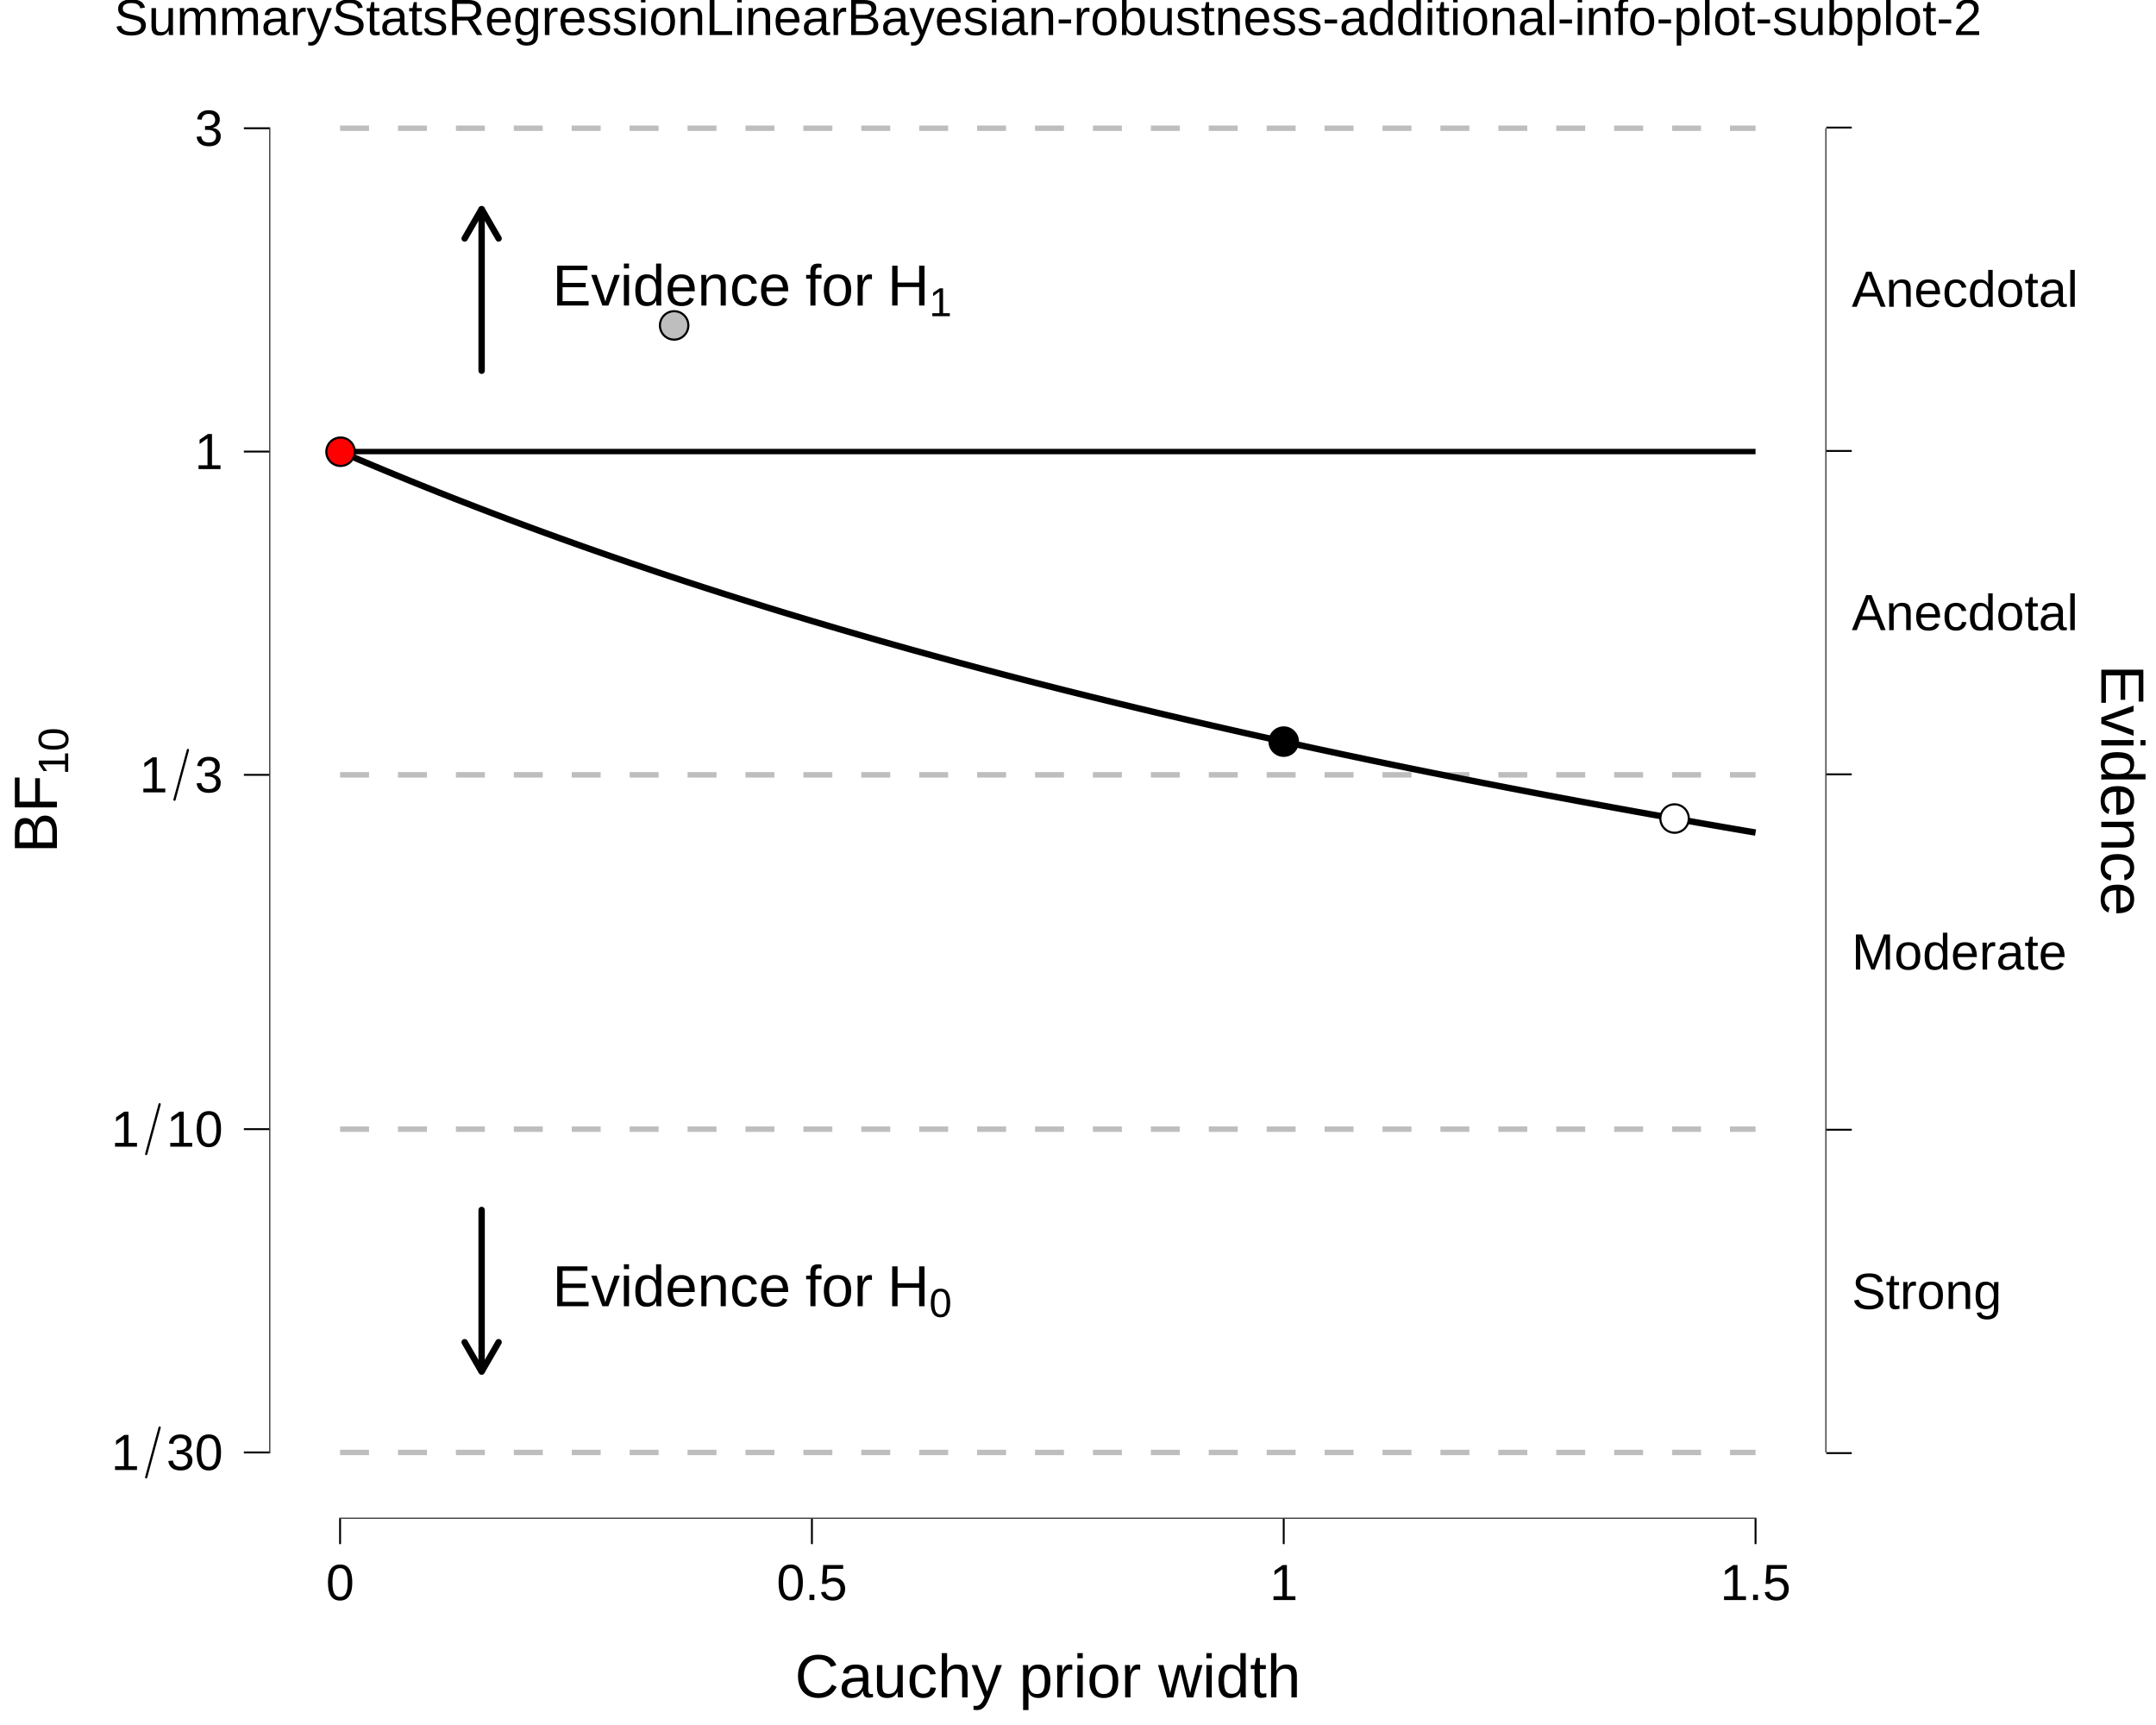
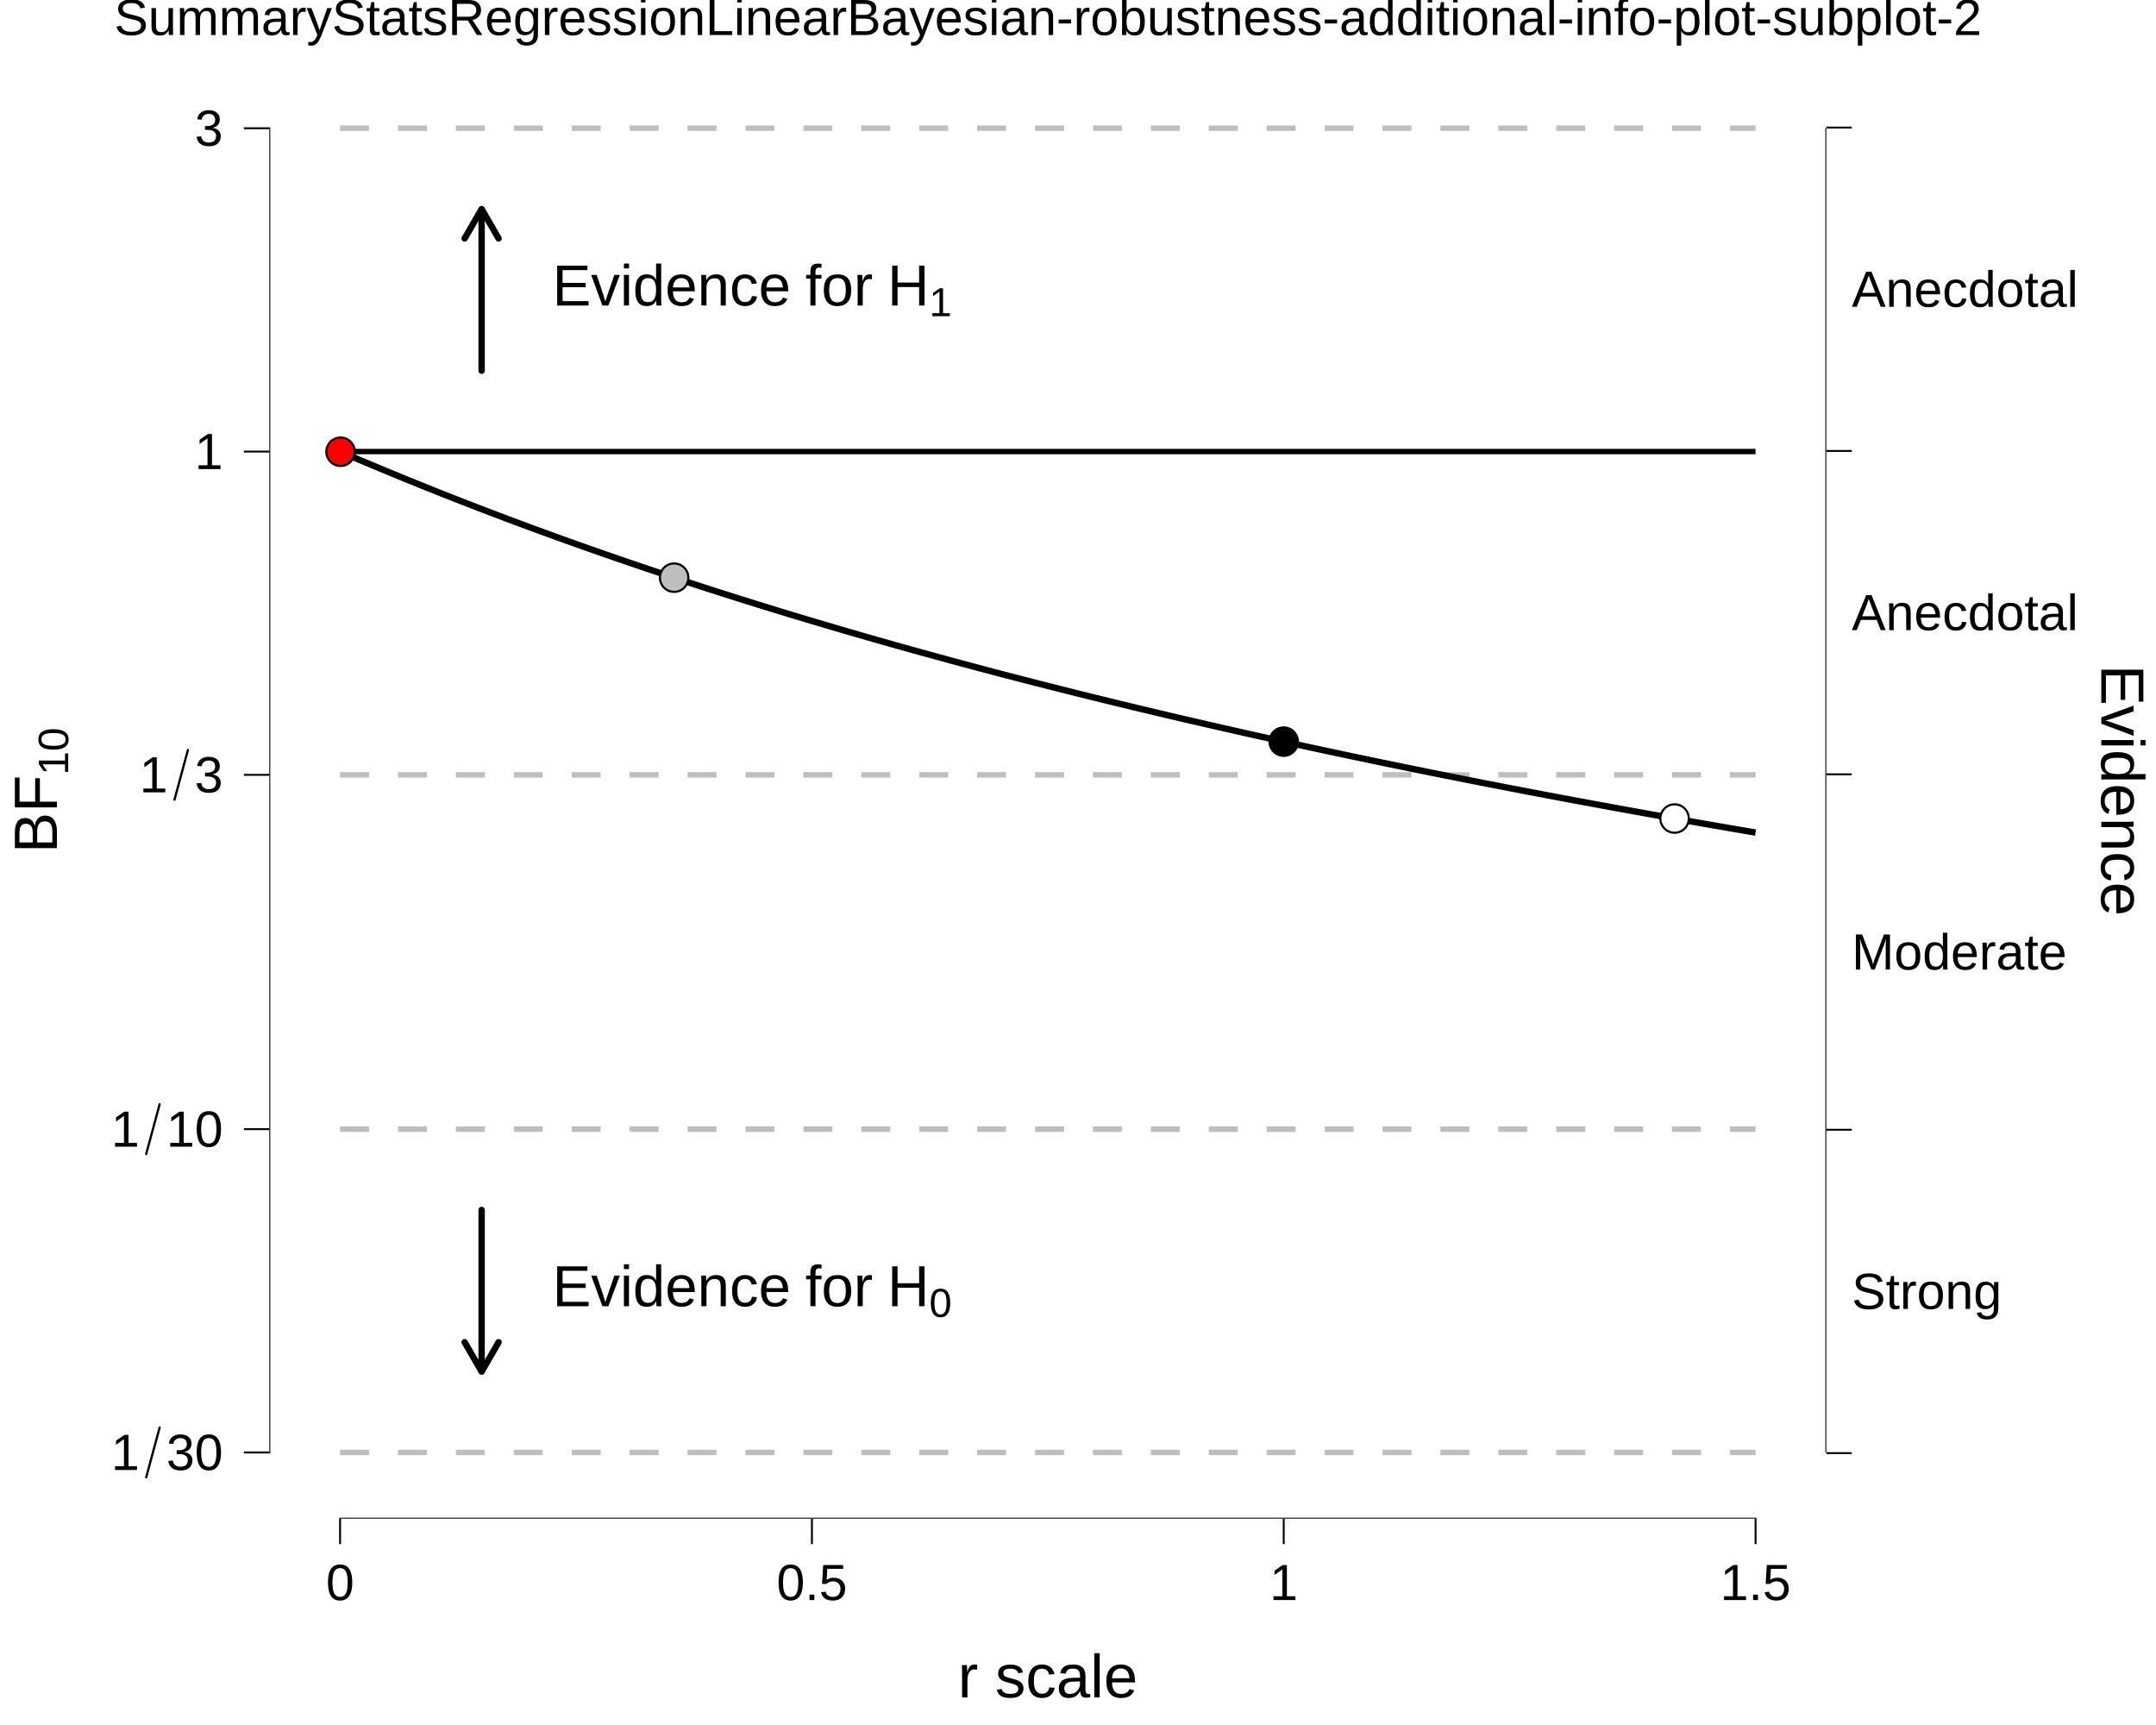
<svg xmlns="http://www.w3.org/2000/svg" viewBox="0 0 720.00 576.00">
  <defs>
    <style type="text/css">
    line, polyline, polygon, path, rect, circle {
      fill: none;
      stroke: #000000;
      stroke-linecap: round;
      stroke-linejoin: round;
      stroke-miterlimit: 10.00;
    }
  </style>
  </defs>
  <rect width="100%" height="100%" style="stroke: none; fill: #FFFFFF;" />
  <rect x="0.00" y="0.00" width="720.00" height="576.00" style="stroke-width: 10.67; stroke: none;" />
  <defs>
    <clipPath id="cpODkuOTR8NjA5LjkwfDUwNy4xMHwyMC43MQ==">
      <rect x="89.94" y="20.71" width="519.96" height="486.38" />
    </clipPath>
  </defs>
  <rect x="89.94" y="20.71" width="519.96" height="486.38" style="stroke-width: 10.67; stroke: none;" clip-path="url(#cpODkuOTR8NjA5LjkwfDUwNy4xMHwyMC43MQ==)" />
  <polyline points="89.94,431.01 609.90,431.01 " style="stroke-width: 0.00; stroke: none; stroke-linecap: butt;" clip-path="url(#cpODkuOTR8NjA5LjkwfDUwNy4xMHwyMC43MQ==)" />
  <polyline points="89.94,317.88 609.90,317.88 " style="stroke-width: 0.00; stroke: none; stroke-linecap: butt;" clip-path="url(#cpODkuOTR8NjA5LjkwfDUwNy4xMHwyMC43MQ==)" />
  <polyline points="89.94,204.75 609.90,204.75 " style="stroke-width: 0.00; stroke: none; stroke-linecap: butt;" clip-path="url(#cpODkuOTR8NjA5LjkwfDUwNy4xMHwyMC43MQ==)" />
  <polyline points="89.94,96.80 609.90,96.80 " style="stroke-width: 0.00; stroke: none; stroke-linecap: butt;" clip-path="url(#cpODkuOTR8NjA5LjkwfDUwNy4xMHwyMC43MQ==)" />
  <polyline points="192.36,507.10 192.36,20.71 " style="stroke-width: 0.00; stroke: none; stroke-linecap: butt;" clip-path="url(#cpODkuOTR8NjA5LjkwfDUwNy4xMHwyMC43MQ==)" />
  <polyline points="349.92,507.10 349.92,20.71 " style="stroke-width: 0.00; stroke: none; stroke-linecap: butt;" clip-path="url(#cpODkuOTR8NjA5LjkwfDUwNy4xMHwyMC43MQ==)" />
  <polyline points="507.48,507.10 507.48,20.71 " style="stroke-width: 0.00; stroke: none; stroke-linecap: butt;" clip-path="url(#cpODkuOTR8NjA5LjkwfDUwNy4xMHwyMC43MQ==)" />
  <polyline points="89.94,484.99 609.90,484.99 " style="stroke-width: 0.00; stroke: none; stroke-linecap: butt;" clip-path="url(#cpODkuOTR8NjA5LjkwfDUwNy4xMHwyMC43MQ==)" />
  <polyline points="89.94,377.04 609.90,377.04 " style="stroke-width: 0.00; stroke: none; stroke-linecap: butt;" clip-path="url(#cpODkuOTR8NjA5LjkwfDUwNy4xMHwyMC43MQ==)" />
  <polyline points="89.94,258.73 609.90,258.73 " style="stroke-width: 0.00; stroke: none; stroke-linecap: butt;" clip-path="url(#cpODkuOTR8NjA5LjkwfDUwNy4xMHwyMC43MQ==)" />
  <polyline points="89.94,150.78 609.90,150.78 " style="stroke-width: 0.00; stroke: none; stroke-linecap: butt;" clip-path="url(#cpODkuOTR8NjA5LjkwfDUwNy4xMHwyMC43MQ==)" />
  <polyline points="89.94,42.82 609.90,42.82 " style="stroke-width: 0.00; stroke: none; stroke-linecap: butt;" clip-path="url(#cpODkuOTR8NjA5LjkwfDUwNy4xMHwyMC43MQ==)" />
  <polyline points="113.57,507.10 113.57,20.71 " style="stroke-width: 0.00; stroke: none; stroke-linecap: butt;" clip-path="url(#cpODkuOTR8NjA5LjkwfDUwNy4xMHwyMC43MQ==)" />
  <polyline points="271.14,507.10 271.14,20.71 " style="stroke-width: 0.00; stroke: none; stroke-linecap: butt;" clip-path="url(#cpODkuOTR8NjA5LjkwfDUwNy4xMHwyMC43MQ==)" />
  <polyline points="428.70,507.10 428.70,20.71 " style="stroke-width: 0.00; stroke: none; stroke-linecap: butt;" clip-path="url(#cpODkuOTR8NjA5LjkwfDUwNy4xMHwyMC43MQ==)" />
  <polyline points="586.27,507.10 586.27,20.71 " style="stroke-width: 0.00; stroke: none; stroke-linecap: butt;" clip-path="url(#cpODkuOTR8NjA5LjkwfDUwNy4xMHwyMC43MQ==)" />
  <line x1="113.57" y1="484.99" x2="586.27" y2="484.99" style="stroke-width: 1.81; stroke: #BEBEBE; stroke-dasharray: 9.67,9.67; stroke-linecap: butt;" clip-path="url(#cpODkuOTR8NjA5LjkwfDUwNy4xMHwyMC43MQ==)" />
  <line x1="113.57" y1="377.04" x2="586.27" y2="377.04" style="stroke-width: 1.81; stroke: #BEBEBE; stroke-dasharray: 9.67,9.67; stroke-linecap: butt;" clip-path="url(#cpODkuOTR8NjA5LjkwfDUwNy4xMHwyMC43MQ==)" />
  <line x1="113.57" y1="258.73" x2="586.27" y2="258.73" style="stroke-width: 1.81; stroke: #BEBEBE; stroke-dasharray: 9.67,9.67; stroke-linecap: butt;" clip-path="url(#cpODkuOTR8NjA5LjkwfDUwNy4xMHwyMC43MQ==)" />
  <line x1="113.57" y1="150.78" x2="586.27" y2="150.78" style="stroke-width: 1.81; stroke-linecap: butt;" clip-path="url(#cpODkuOTR8NjA5LjkwfDUwNy4xMHwyMC43MQ==)" />
  <line x1="113.57" y1="42.82" x2="586.27" y2="42.82" style="stroke-width: 1.81; stroke: #BEBEBE; stroke-dasharray: 9.67,9.67; stroke-linecap: butt;" clip-path="url(#cpODkuOTR8NjA5LjkwfDUwNy4xMHwyMC43MQ==)" />
  <polyline points="113.73,150.84 114.92,151.35 116.10,151.86 117.28,152.37 118.47,152.87 119.65,153.38 120.84,153.88 122.02,154.38 123.21,154.88 124.39,155.37 125.57,155.87 126.76,156.36 127.94,156.86 129.13,157.35 130.31,157.84 131.50,158.33 132.68,158.82 133.86,159.30 135.05,159.79 136.23,160.27 137.42,160.75 138.60,161.23 139.79,161.71 140.97,162.19 142.15,162.66 143.34,163.14 144.52,163.61 145.71,164.09 146.89,164.56 148.08,165.03 149.26,165.49 150.44,165.96 151.63,166.43 152.81,166.89 154.00,167.35 155.18,167.81 156.37,168.27 157.55,168.73 158.74,169.19 159.92,169.65 161.10,170.10 162.29,170.55 163.47,171.01 164.66,171.46 165.84,171.91 167.03,172.36 168.21,172.80 169.39,173.25 170.58,173.69 171.76,174.14 172.95,174.58 174.13,175.02 175.32,175.46 176.50,175.90 177.68,176.33 178.87,176.77 180.05,177.21 181.24,177.64 182.42,178.07 183.61,178.50 184.79,178.93 185.97,179.36 187.16,179.79 188.34,180.21 189.53,180.64 190.71,181.06 191.90,181.49 193.08,181.91 194.26,182.33 195.45,182.75 196.63,183.17 197.82,183.58 199.00,184.00 200.19,184.41 201.37,184.83 202.55,185.24 203.74,185.65 204.92,186.06 206.11,186.47 207.29,186.88 208.48,187.29 209.66,187.69 210.84,188.10 212.03,188.50 213.21,188.90 214.40,189.30 215.58,189.70 216.77,190.10 217.95,190.50 219.13,190.90 220.32,191.30 221.50,191.69 222.69,192.08 223.87,192.48 225.06,192.87 226.24,193.26 227.42,193.65 228.61,194.04 229.79,194.43 230.98,194.81 232.16,195.20 233.35,195.58 234.53,195.97 235.71,196.35 236.90,196.73 238.08,197.11 239.27,197.49 240.45,197.87 241.64,198.25 242.82,198.62 244.00,199.00 245.19,199.37 246.37,199.75 247.56,200.12 248.74,200.49 249.93,200.86 251.11,201.23 252.29,201.60 253.48,201.97 254.66,202.34 255.85,202.70 257.03,203.07 258.22,203.43 259.40,203.79 260.58,204.16 261.77,204.52 262.95,204.88 264.14,205.24 265.32,205.60 266.51,205.95 267.69,206.31 268.87,206.67 270.06,207.02 271.24,207.38 272.43,207.73 273.61,208.08 274.80,208.43 275.98,208.78 277.16,209.13 278.35,209.48 279.53,209.83 280.72,210.18 281.90,210.52 283.09,210.87 284.27,211.21 285.45,211.55 286.64,211.90 287.82,212.24 289.01,212.58 290.19,212.92 291.38,213.26 292.56,213.60 293.74,213.94 294.93,214.27 296.11,214.61 297.30,214.94 298.48,215.28 299.67,215.61 300.85,215.94 302.03,216.27 303.22,216.61 304.40,216.94 305.59,217.27 306.77,217.59 307.96,217.92 309.14,218.25 310.32,218.57 311.51,218.90 312.69,219.22 313.88,219.55 315.06,219.87 316.25,220.19 317.43,220.52 318.61,220.84 319.80,221.16 320.98,221.48 322.17,221.79 323.35,222.11 324.54,222.43 325.72,222.74 326.90,223.06 328.09,223.37 329.27,223.69 330.46,224.00 331.64,224.31 332.83,224.63 334.01,224.94 335.19,225.25 336.38,225.56 337.56,225.86 338.75,226.17 339.93,226.48 341.12,226.79 342.30,227.09 343.49,227.40 344.67,227.70 345.85,228.01 347.04,228.31 348.22,228.61 349.41,228.91 350.59,229.21 351.78,229.51 352.96,229.81 354.14,230.11 355.33,230.41 356.51,230.71 357.70,231.00 358.88,231.30 360.07,231.60 361.25,231.89 362.43,232.18 363.62,232.48 364.80,232.77 365.99,233.06 367.17,233.35 368.36,233.64 369.54,233.93 370.72,234.22 371.91,234.51 373.09,234.80 374.28,235.09 375.46,235.37 376.65,235.66 377.83,235.95 379.01,236.23 380.20,236.52 381.38,236.80 382.57,237.08 383.75,237.36 384.94,237.65 386.12,237.93 387.30,238.21 388.49,238.49 389.67,238.77 390.86,239.05 392.04,239.32 393.23,239.60 394.41,239.88 395.59,240.15 396.78,240.43 397.96,240.70 399.15,240.98 400.33,241.25 401.52,241.53 402.70,241.80 403.88,242.07 405.07,242.34 406.25,242.61 407.44,242.88 408.62,243.15 409.81,243.42 410.99,243.69 412.17,243.96 413.36,244.22 414.54,244.49 415.73,244.76 416.91,245.02 418.10,245.29 419.28,245.55 420.46,245.82 421.65,246.08 422.83,246.34 424.02,246.61 425.20,246.87 426.39,247.13 427.57,247.39 428.75,247.65 429.94,247.91 431.12,248.17 432.31,248.43 433.49,248.68 434.68,248.94 435.86,249.20 437.04,249.45 438.23,249.71 439.41,249.96 440.60,250.22 441.78,250.47 442.97,250.73 444.15,250.98 445.33,251.23 446.52,251.48 447.70,251.74 448.89,251.99 450.07,252.24 451.26,252.49 452.44,252.74 453.62,252.98 454.81,253.23 455.99,253.48 457.18,253.73 458.36,253.98 459.55,254.22 460.73,254.47 461.91,254.71 463.10,254.96 464.28,255.20 465.47,255.45 466.65,255.69 467.84,255.93 469.02,256.17 470.20,256.42 471.39,256.66 472.57,256.90 473.76,257.14 474.94,257.38 476.13,257.62 477.31,257.86 478.49,258.10 479.68,258.33 480.86,258.57 482.05,258.81 483.23,259.05 484.42,259.28 485.60,259.52 486.78,259.75 487.97,259.99 489.15,260.22 490.34,260.46 491.52,260.69 492.71,260.92 493.89,261.15 495.07,261.39 496.26,261.62 497.44,261.85 498.63,262.08 499.81,262.31 501.00,262.54 502.18,262.77 503.36,263.00 504.55,263.23 505.73,263.45 506.92,263.68 508.10,263.91 509.29,264.14 510.47,264.36 511.65,264.59 512.84,264.81 514.02,265.04 515.21,265.26 516.39,265.49 517.58,265.71 518.76,265.93 519.94,266.16 521.13,266.38 522.31,266.60 523.50,266.82 524.68,267.04 525.87,267.27 527.05,267.49 528.24,267.71 529.42,267.92 530.60,268.14 531.79,268.36 532.97,268.58 534.16,268.80 535.34,269.02 536.53,269.23 537.71,269.45 538.89,269.67 540.08,269.88 541.26,270.10 542.45,270.31 543.63,270.53 544.82,270.74 546.00,270.96 547.18,271.17 548.37,271.38 549.55,271.59 550.74,271.81 551.92,272.02 553.11,272.23 554.29,272.44 555.47,272.65 556.66,272.86 557.84,273.07 559.03,273.28 560.21,273.49 561.40,273.70 562.58,273.91 563.76,274.12 564.95,274.32 566.13,274.53 567.32,274.74 568.50,274.95 569.69,275.15 570.87,275.36 572.05,275.56 573.24,275.77 574.42,275.97 575.61,276.18 576.79,276.38 577.98,276.58 579.16,276.79 580.34,276.99 581.53,277.19 582.71,277.40 583.90,277.60 585.08,277.80 586.27,278.00 " style="stroke-width: 2.13; stroke-linecap: butt;" clip-path="url(#cpODkuOTR8NjA5LjkwfDUwNy4xMHwyMC43MQ==)" />
  <circle cx="113.73" cy="150.84" r="3.56pt" style="stroke-width: 0.71; fill: #FF0000;" clip-path="url(#cpODkuOTR8NjA5LjkwfDUwNy4xMHwyMC43MQ==)" />
-   <circle cx="225.13" cy="108.66" r="3.56pt" style="stroke-width: 0.71; fill: #BEBEBE;" clip-path="url(#cpODkuOTR8NjA5LjkwfDUwNy4xMHwyMC43MQ==)" />
+   <circle cx="225.13" cy="192.89" r="3.56pt" style="stroke-width: 0.71; fill: #BEBEBE;" clip-path="url(#cpODkuOTR8NjA5LjkwfDUwNy4xMHwyMC43MQ==)" />
  <circle cx="428.70" cy="247.64" r="3.56pt" style="stroke-width: 0.71; fill: #000000;" clip-path="url(#cpODkuOTR8NjA5LjkwfDUwNy4xMHwyMC43MQ==)" />
  <circle cx="559.23" cy="273.32" r="3.56pt" style="stroke-width: 0.71; fill: #FFFFFF;" clip-path="url(#cpODkuOTR8NjA5LjkwfDUwNy4xMHwyMC43MQ==)" />
  <line x1="160.84" y1="404.02" x2="160.84" y2="458.00" style="stroke-width: 2.13; stroke-linejoin: bevel;" clip-path="url(#cpODkuOTR8NjA5LjkwfDUwNy4xMHwyMC43MQ==)" />
  <polyline points="155.17,448.18 160.84,458.00 166.51,448.18 " style="stroke-width: 2.13; stroke-linejoin: bevel;" clip-path="url(#cpODkuOTR8NjA5LjkwfDUwNy4xMHwyMC43MQ==)" />
  <line x1="160.84" y1="123.79" x2="160.84" y2="69.81" style="stroke-width: 2.13; stroke-linejoin: bevel;" clip-path="url(#cpODkuOTR8NjA5LjkwfDUwNy4xMHwyMC43MQ==)" />
  <polyline points="166.51,79.63 160.84,69.81 155.17,79.63 " style="stroke-width: 2.13; stroke-linejoin: bevel;" clip-path="url(#cpODkuOTR8NjA5LjkwfDUwNy4xMHwyMC43MQ==)" />
  <g clip-path="url(#cpODkuOTR8NjA5LjkwfDUwNy4xMHwyMC43MQ==)">
    <text x="184.48" y="436.17" style="font-size: 19.35px; font-family: Liberation Sans;" textLength="12.91px" lengthAdjust="spacingAndGlyphs">E</text>
  </g>
  <g clip-path="url(#cpODkuOTR8NjA5LjkwfDUwNy4xMHwyMC43MQ==)">
    <text x="197.38" y="436.17" style="font-size: 19.35px; font-family: Liberation Sans;" textLength="9.67px" lengthAdjust="spacingAndGlyphs">v</text>
  </g>
  <g clip-path="url(#cpODkuOTR8NjA5LjkwfDUwNy4xMHwyMC43MQ==)">
    <text x="207.06" y="436.17" style="font-size: 19.35px; font-family: Liberation Sans;" textLength="4.30px" lengthAdjust="spacingAndGlyphs">i</text>
  </g>
  <g clip-path="url(#cpODkuOTR8NjA5LjkwfDUwNy4xMHwyMC43MQ==)">
    <text x="211.35" y="436.17" style="font-size: 19.35px; font-family: Liberation Sans;" textLength="10.77px" lengthAdjust="spacingAndGlyphs">d</text>
  </g>
  <g clip-path="url(#cpODkuOTR8NjA5LjkwfDUwNy4xMHwyMC43MQ==)">
    <text x="222.12" y="436.17" style="font-size: 19.35px; font-family: Liberation Sans;" textLength="10.77px" lengthAdjust="spacingAndGlyphs">e</text>
  </g>
  <g clip-path="url(#cpODkuOTR8NjA5LjkwfDUwNy4xMHwyMC43MQ==)">
    <text x="232.88" y="436.17" style="font-size: 19.35px; font-family: Liberation Sans;" textLength="10.77px" lengthAdjust="spacingAndGlyphs">n</text>
  </g>
  <g clip-path="url(#cpODkuOTR8NjA5LjkwfDUwNy4xMHwyMC43MQ==)">
    <text x="243.65" y="436.17" style="font-size: 19.35px; font-family: Liberation Sans;" textLength="9.67px" lengthAdjust="spacingAndGlyphs">c</text>
  </g>
  <g clip-path="url(#cpODkuOTR8NjA5LjkwfDUwNy4xMHwyMC43MQ==)">
    <text x="253.32" y="436.17" style="font-size: 19.35px; font-family: Liberation Sans;" textLength="10.77px" lengthAdjust="spacingAndGlyphs">e</text>
  </g>
  <g clip-path="url(#cpODkuOTR8NjA5LjkwfDUwNy4xMHwyMC43MQ==)">
    <text x="264.09" y="436.17" style="font-size: 19.35px; font-family: Symbola;" textLength="4.84px" lengthAdjust="spacingAndGlyphs"> </text>
  </g>
  <g clip-path="url(#cpODkuOTR8NjA5LjkwfDUwNy4xMHwyMC43MQ==)">
    <text x="268.93" y="436.17" style="font-size: 19.35px; font-family: Liberation Sans;" textLength="22.58px" lengthAdjust="spacingAndGlyphs">for</text>
  </g>
  <g clip-path="url(#cpODkuOTR8NjA5LjkwfDUwNy4xMHwyMC43MQ==)">
    <text x="291.51" y="436.17" style="font-size: 19.35px; font-family: Symbola;" textLength="4.84px" lengthAdjust="spacingAndGlyphs"> </text>
  </g>
  <g clip-path="url(#cpODkuOTR8NjA5LjkwfDUwNy4xMHwyMC43MQ==)">
    <text x="296.35" y="436.17" style="font-size: 19.35px; font-family: Liberation Sans;" textLength="13.97px" lengthAdjust="spacingAndGlyphs">H</text>
  </g>
  <g clip-path="url(#cpODkuOTR8NjA5LjkwfDUwNy4xMHwyMC43MQ==)">
    <text x="310.32" y="439.75" style="font-size: 13.54px; font-family: Liberation Sans;" textLength="7.53px" lengthAdjust="spacingAndGlyphs">0</text>
  </g>
  <g clip-path="url(#cpODkuOTR8NjA5LjkwfDUwNy4xMHwyMC43MQ==)">
    <text x="184.48" y="102.02" style="font-size: 19.35px; font-family: Liberation Sans;" textLength="12.91px" lengthAdjust="spacingAndGlyphs">E</text>
  </g>
  <g clip-path="url(#cpODkuOTR8NjA5LjkwfDUwNy4xMHwyMC43MQ==)">
    <text x="197.38" y="102.02" style="font-size: 19.35px; font-family: Liberation Sans;" textLength="9.67px" lengthAdjust="spacingAndGlyphs">v</text>
  </g>
  <g clip-path="url(#cpODkuOTR8NjA5LjkwfDUwNy4xMHwyMC43MQ==)">
    <text x="207.06" y="102.02" style="font-size: 19.35px; font-family: Liberation Sans;" textLength="4.30px" lengthAdjust="spacingAndGlyphs">i</text>
  </g>
  <g clip-path="url(#cpODkuOTR8NjA5LjkwfDUwNy4xMHwyMC43MQ==)">
    <text x="211.35" y="102.02" style="font-size: 19.35px; font-family: Liberation Sans;" textLength="10.77px" lengthAdjust="spacingAndGlyphs">d</text>
  </g>
  <g clip-path="url(#cpODkuOTR8NjA5LjkwfDUwNy4xMHwyMC43MQ==)">
    <text x="222.12" y="102.02" style="font-size: 19.35px; font-family: Liberation Sans;" textLength="10.77px" lengthAdjust="spacingAndGlyphs">e</text>
  </g>
  <g clip-path="url(#cpODkuOTR8NjA5LjkwfDUwNy4xMHwyMC43MQ==)">
    <text x="232.88" y="102.02" style="font-size: 19.35px; font-family: Liberation Sans;" textLength="10.77px" lengthAdjust="spacingAndGlyphs">n</text>
  </g>
  <g clip-path="url(#cpODkuOTR8NjA5LjkwfDUwNy4xMHwyMC43MQ==)">
    <text x="243.65" y="102.02" style="font-size: 19.35px; font-family: Liberation Sans;" textLength="9.67px" lengthAdjust="spacingAndGlyphs">c</text>
  </g>
  <g clip-path="url(#cpODkuOTR8NjA5LjkwfDUwNy4xMHwyMC43MQ==)">
    <text x="253.32" y="102.02" style="font-size: 19.35px; font-family: Liberation Sans;" textLength="10.77px" lengthAdjust="spacingAndGlyphs">e</text>
  </g>
  <g clip-path="url(#cpODkuOTR8NjA5LjkwfDUwNy4xMHwyMC43MQ==)">
    <text x="264.09" y="102.02" style="font-size: 19.35px; font-family: Symbola;" textLength="4.84px" lengthAdjust="spacingAndGlyphs"> </text>
  </g>
  <g clip-path="url(#cpODkuOTR8NjA5LjkwfDUwNy4xMHwyMC43MQ==)">
    <text x="268.93" y="102.02" style="font-size: 19.35px; font-family: Liberation Sans;" textLength="22.58px" lengthAdjust="spacingAndGlyphs">for</text>
  </g>
  <g clip-path="url(#cpODkuOTR8NjA5LjkwfDUwNy4xMHwyMC43MQ==)">
    <text x="291.51" y="102.02" style="font-size: 19.35px; font-family: Symbola;" textLength="4.84px" lengthAdjust="spacingAndGlyphs"> </text>
  </g>
  <g clip-path="url(#cpODkuOTR8NjA5LjkwfDUwNy4xMHwyMC43MQ==)">
    <text x="296.35" y="102.02" style="font-size: 19.35px; font-family: Liberation Sans;" textLength="13.97px" lengthAdjust="spacingAndGlyphs">H</text>
  </g>
  <g clip-path="url(#cpODkuOTR8NjA5LjkwfDUwNy4xMHwyMC43MQ==)">
    <text x="310.32" y="105.59" style="font-size: 13.54px; font-family: Liberation Sans;" textLength="7.53px" lengthAdjust="spacingAndGlyphs">1</text>
  </g>
  <line x1="113.26" y1="507.10" x2="586.58" y2="507.10" style="stroke-width: 0.64; stroke-linecap: butt;" clip-path="url(#cpODkuOTR8NjA5LjkwfDUwNy4xMHwyMC43MQ==)" />
  <line x1="89.94" y1="485.31" x2="89.94" y2="42.50" style="stroke-width: 0.64; stroke-linecap: butt;" clip-path="url(#cpODkuOTR8NjA5LjkwfDUwNy4xMHwyMC43MQ==)" />
  <line x1="609.90" y1="484.99" x2="609.90" y2="42.82" style="stroke-width: 0.64; stroke-linecap: butt;" clip-path="url(#cpODkuOTR8NjA5LjkwfDUwNy4xMHwyMC43MQ==)" />
  <rect x="89.94" y="20.71" width="519.96" height="486.38" style="stroke-width: 0.00; stroke: none;" clip-path="url(#cpODkuOTR8NjA5LjkwfDUwNy4xMHwyMC43MQ==)" />
  <defs>
    <clipPath id="cpMC4wMHw3MjAuMDB8NTc2LjAwfDAuMDA=">
      <rect x="0.00" y="0.00" width="720.00" height="576.00" />
    </clipPath>
  </defs>
  <polyline points="89.94,507.10 89.94,20.71 " style="stroke-width: 0.00; stroke: none; stroke-linecap: butt;" clip-path="url(#cpMC4wMHw3MjAuMDB8NTc2LjAwfDAuMDA=)" />
  <g clip-path="url(#cpMC4wMHw3MjAuMDB8NTc2LjAwfDAuMDA=)">
    <text x="37.12" y="490.84" style="font-size: 17.00px; font-family: Liberation Sans;" textLength="9.45px" lengthAdjust="spacingAndGlyphs">1</text>
  </g>
  <polyline points="48.82,493.29 53.31,476.68 " style="stroke-width: 0.75;" clip-path="url(#cpMC4wMHw3MjAuMDB8NTc2LjAwfDAuMDA=)" />
  <g clip-path="url(#cpMC4wMHw3MjAuMDB8NTc2LjAwfDAuMDA=)">
    <text x="55.56" y="490.84" style="font-size: 17.00px; font-family: Liberation Sans;" textLength="18.91px" lengthAdjust="spacingAndGlyphs">30</text>
  </g>
  <g clip-path="url(#cpMC4wMHw3MjAuMDB8NTc2LjAwfDAuMDA=)">
    <text x="37.12" y="382.89" style="font-size: 17.00px; font-family: Liberation Sans;" textLength="9.45px" lengthAdjust="spacingAndGlyphs">1</text>
  </g>
  <polyline points="48.82,385.34 53.31,368.73 " style="stroke-width: 0.75;" clip-path="url(#cpMC4wMHw3MjAuMDB8NTc2LjAwfDAuMDA=)" />
  <g clip-path="url(#cpMC4wMHw3MjAuMDB8NTc2LjAwfDAuMDA=)">
    <text x="55.56" y="382.89" style="font-size: 17.00px; font-family: Liberation Sans;" textLength="18.91px" lengthAdjust="spacingAndGlyphs">10</text>
  </g>
  <g clip-path="url(#cpMC4wMHw3MjAuMDB8NTc2LjAwfDAuMDA=)">
    <text x="46.57" y="264.58" style="font-size: 17.00px; font-family: Liberation Sans;" textLength="9.45px" lengthAdjust="spacingAndGlyphs">1</text>
  </g>
  <polyline points="58.27,267.03 62.76,250.42 " style="stroke-width: 0.75;" clip-path="url(#cpMC4wMHw3MjAuMDB8NTc2LjAwfDAuMDA=)" />
  <g clip-path="url(#cpMC4wMHw3MjAuMDB8NTc2LjAwfDAuMDA=)">
    <text x="65.01" y="264.58" style="font-size: 17.00px; font-family: Liberation Sans;" textLength="9.45px" lengthAdjust="spacingAndGlyphs">3</text>
  </g>
  <g clip-path="url(#cpMC4wMHw3MjAuMDB8NTc2LjAwfDAuMDA=)">
    <text x="65.01" y="156.63" style="font-size: 17.00px; font-family: Liberation Sans;" textLength="9.45px" lengthAdjust="spacingAndGlyphs">1</text>
  </g>
  <g clip-path="url(#cpMC4wMHw3MjAuMDB8NTc2LjAwfDAuMDA=)">
    <text x="65.01" y="48.67" style="font-size: 17.00px; font-family: Liberation Sans;" textLength="9.45px" lengthAdjust="spacingAndGlyphs">3</text>
  </g>
  <polyline points="81.44,484.99 89.94,484.99 " style="stroke-width: 0.64; stroke-linecap: butt;" clip-path="url(#cpMC4wMHw3MjAuMDB8NTc2LjAwfDAuMDA=)" />
  <polyline points="81.44,377.04 89.94,377.04 " style="stroke-width: 0.64; stroke-linecap: butt;" clip-path="url(#cpMC4wMHw3MjAuMDB8NTc2LjAwfDAuMDA=)" />
  <polyline points="81.44,258.73 89.94,258.73 " style="stroke-width: 0.64; stroke-linecap: butt;" clip-path="url(#cpMC4wMHw3MjAuMDB8NTc2LjAwfDAuMDA=)" />
  <polyline points="81.44,150.78 89.94,150.78 " style="stroke-width: 0.64; stroke-linecap: butt;" clip-path="url(#cpMC4wMHw3MjAuMDB8NTc2LjAwfDAuMDA=)" />
  <polyline points="81.44,42.82 89.94,42.82 " style="stroke-width: 0.64; stroke-linecap: butt;" clip-path="url(#cpMC4wMHw3MjAuMDB8NTc2LjAwfDAuMDA=)" />
  <polyline points="609.90,507.10 609.90,20.71 " style="stroke-width: 0.00; stroke: none; stroke-linecap: butt;" clip-path="url(#cpMC4wMHw3MjAuMDB8NTc2LjAwfDAuMDA=)" />
  <polyline points="609.90,485.21 618.40,485.21 " style="stroke-width: 0.64; stroke-linecap: butt;" clip-path="url(#cpMC4wMHw3MjAuMDB8NTc2LjAwfDAuMDA=)" />
  <polyline points="609.90,431.22 618.40,431.22 " style="stroke-width: 0.64; stroke: none; stroke-linecap: butt;" clip-path="url(#cpMC4wMHw3MjAuMDB8NTc2LjAwfDAuMDA=)" />
  <polyline points="609.90,377.23 618.40,377.23 " style="stroke-width: 0.64; stroke-linecap: butt;" clip-path="url(#cpMC4wMHw3MjAuMDB8NTc2LjAwfDAuMDA=)" />
  <polyline points="609.90,317.89 618.40,317.89 " style="stroke-width: 0.64; stroke: none; stroke-linecap: butt;" clip-path="url(#cpMC4wMHw3MjAuMDB8NTc2LjAwfDAuMDA=)" />
  <polyline points="609.90,258.56 618.40,258.56 " style="stroke-width: 0.64; stroke-linecap: butt;" clip-path="url(#cpMC4wMHw3MjAuMDB8NTc2LjAwfDAuMDA=)" />
  <polyline points="609.90,204.57 618.40,204.57 " style="stroke-width: 0.64; stroke: none; stroke-linecap: butt;" clip-path="url(#cpMC4wMHw3MjAuMDB8NTc2LjAwfDAuMDA=)" />
  <polyline points="609.90,150.58 618.40,150.58 " style="stroke-width: 0.64; stroke-linecap: butt;" clip-path="url(#cpMC4wMHw3MjAuMDB8NTc2LjAwfDAuMDA=)" />
  <polyline points="609.90,96.59 618.40,96.59 " style="stroke-width: 0.64; stroke: none; stroke-linecap: butt;" clip-path="url(#cpMC4wMHw3MjAuMDB8NTc2LjAwfDAuMDA=)" />
  <polyline points="609.90,42.60 618.40,42.60 " style="stroke-width: 0.64; stroke-linecap: butt;" clip-path="url(#cpMC4wMHw3MjAuMDB8NTc2LjAwfDAuMDA=)" />
  <g clip-path="url(#cpMC4wMHw3MjAuMDB8NTc2LjAwfDAuMDA=)">
    <text x="618.40" y="437.07" style="font-size: 17.00px; font-family: Liberation Sans;" textLength="50.08px" lengthAdjust="spacingAndGlyphs">Strong</text>
  </g>
  <g clip-path="url(#cpMC4wMHw3MjAuMDB8NTc2LjAwfDAuMDA=)">
    <text x="618.40" y="323.75" style="font-size: 17.00px; font-family: Liberation Sans;" textLength="71.80px" lengthAdjust="spacingAndGlyphs">Moderate</text>
  </g>
  <g clip-path="url(#cpMC4wMHw3MjAuMDB8NTc2LjAwfDAuMDA=)">
    <text x="618.40" y="210.42" style="font-size: 17.00px; font-family: Liberation Sans;" textLength="75.61px" lengthAdjust="spacingAndGlyphs">Anecdotal</text>
  </g>
  <g clip-path="url(#cpMC4wMHw3MjAuMDB8NTc2LjAwfDAuMDA=)">
    <text x="618.40" y="102.44" style="font-size: 17.00px; font-family: Liberation Sans;" textLength="75.61px" lengthAdjust="spacingAndGlyphs">Anecdotal</text>
  </g>
  <polyline points="89.94,507.10 609.90,507.10 " style="stroke-width: 0.00; stroke: none; stroke-linecap: butt;" clip-path="url(#cpMC4wMHw3MjAuMDB8NTc2LjAwfDAuMDA=)" />
  <polyline points="113.57,515.60 113.57,507.10 " style="stroke-width: 0.64; stroke-linecap: butt;" clip-path="url(#cpMC4wMHw3MjAuMDB8NTc2LjAwfDAuMDA=)" />
  <polyline points="271.14,515.60 271.14,507.10 " style="stroke-width: 0.64; stroke-linecap: butt;" clip-path="url(#cpMC4wMHw3MjAuMDB8NTc2LjAwfDAuMDA=)" />
  <polyline points="428.70,515.60 428.70,507.10 " style="stroke-width: 0.64; stroke-linecap: butt;" clip-path="url(#cpMC4wMHw3MjAuMDB8NTc2LjAwfDAuMDA=)" />
  <polyline points="586.27,515.60 586.27,507.10 " style="stroke-width: 0.64; stroke-linecap: butt;" clip-path="url(#cpMC4wMHw3MjAuMDB8NTc2LjAwfDAuMDA=)" />
  <g clip-path="url(#cpMC4wMHw3MjAuMDB8NTc2LjAwfDAuMDA=)">
    <text x="108.85" y="534.28" style="font-size: 17.00px; font-family: Liberation Sans;" textLength="9.45px" lengthAdjust="spacingAndGlyphs">0</text>
  </g>
  <g clip-path="url(#cpMC4wMHw3MjAuMDB8NTc2LjAwfDAuMDA=)">
    <text x="259.33" y="534.28" style="font-size: 17.00px; font-family: Liberation Sans;" textLength="23.62px" lengthAdjust="spacingAndGlyphs">0.5</text>
  </g>
  <g clip-path="url(#cpMC4wMHw3MjAuMDB8NTc2LjAwfDAuMDA=)">
    <text x="423.98" y="534.28" style="font-size: 17.00px; font-family: Liberation Sans;" textLength="9.45px" lengthAdjust="spacingAndGlyphs">1</text>
  </g>
  <g clip-path="url(#cpMC4wMHw3MjAuMDB8NTc2LjAwfDAuMDA=)">
    <text x="574.45" y="534.28" style="font-size: 17.00px; font-family: Liberation Sans;" textLength="23.62px" lengthAdjust="spacingAndGlyphs">1.5</text>
  </g>
  <g clip-path="url(#cpMC4wMHw3MjAuMDB8NTc2LjAwfDAuMDA=)">
-     <text x="265.46" y="566.78" style="font-size: 20.40px; font-family: Liberation Sans;" textLength="168.92px" lengthAdjust="spacingAndGlyphs">Cauchy prior width</text>
+     <text x="319.87" y="566.78" style="font-size: 20.40px; font-family: Liberation Sans;" textLength="60.09px" lengthAdjust="spacingAndGlyphs">r scale</text>
  </g>
  <g clip-path="url(#cpMC4wMHw3MjAuMDB8NTc2LjAwfDAuMDA=)">
    <text transform="translate(19.01,284.87) rotate(-90)" style="font-size: 20.40px; font-family: Liberation Sans;" textLength="13.59px" lengthAdjust="spacingAndGlyphs">B</text>
  </g>
  <g clip-path="url(#cpMC4wMHw3MjAuMDB8NTc2LjAwfDAuMDA=)">
    <text transform="translate(19.01,271.27) rotate(-90)" style="font-size: 20.40px; font-family: Liberation Sans;" textLength="12.45px" lengthAdjust="spacingAndGlyphs">F</text>
  </g>
  <g clip-path="url(#cpMC4wMHw3MjAuMDB8NTc2LjAwfDAuMDA=)">
    <text transform="translate(22.78,258.82) rotate(-90)" style="font-size: 14.28px; font-family: Liberation Sans;" textLength="7.94px" lengthAdjust="spacingAndGlyphs">1</text>
  </g>
  <g clip-path="url(#cpMC4wMHw3MjAuMDB8NTc2LjAwfDAuMDA=)">
    <text transform="translate(22.78,250.88) rotate(-90)" style="font-size: 14.28px; font-family: Liberation Sans;" textLength="7.94px" lengthAdjust="spacingAndGlyphs">0</text>
  </g>
  <g clip-path="url(#cpMC4wMHw3MjAuMDB8NTc2LjAwfDAuMDA=)">
    <text transform="translate(701.73,221.95) rotate(90)" style="font-size: 20.40px; font-family: Liberation Sans;" textLength="83.91px" lengthAdjust="spacingAndGlyphs">Evidence</text>
  </g>
  <g clip-path="url(#cpMC4wMHw3MjAuMDB8NTc2LjAwfDAuMDA=)">
    <text x="38.14" y="11.70" style="font-size: 17.00px; font-family: Liberation Sans;" textLength="623.56px" lengthAdjust="spacingAndGlyphs">SummaryStatsRegressionLinearBayesian-robustness-additional-info-plot-subplot-2</text>
  </g>
</svg>
